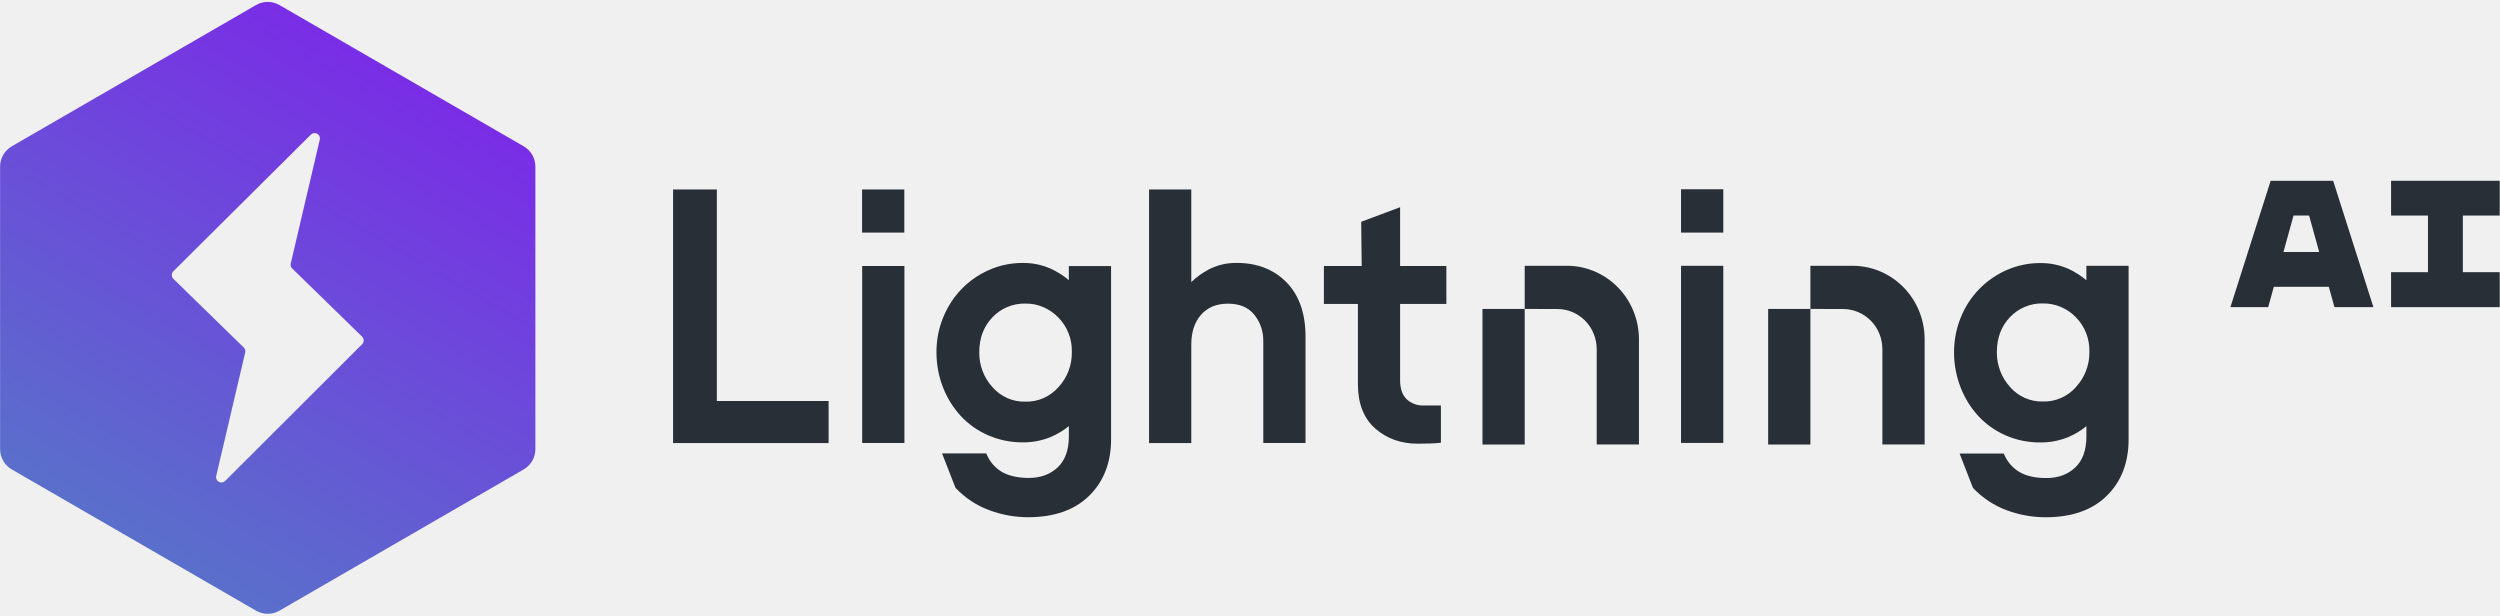
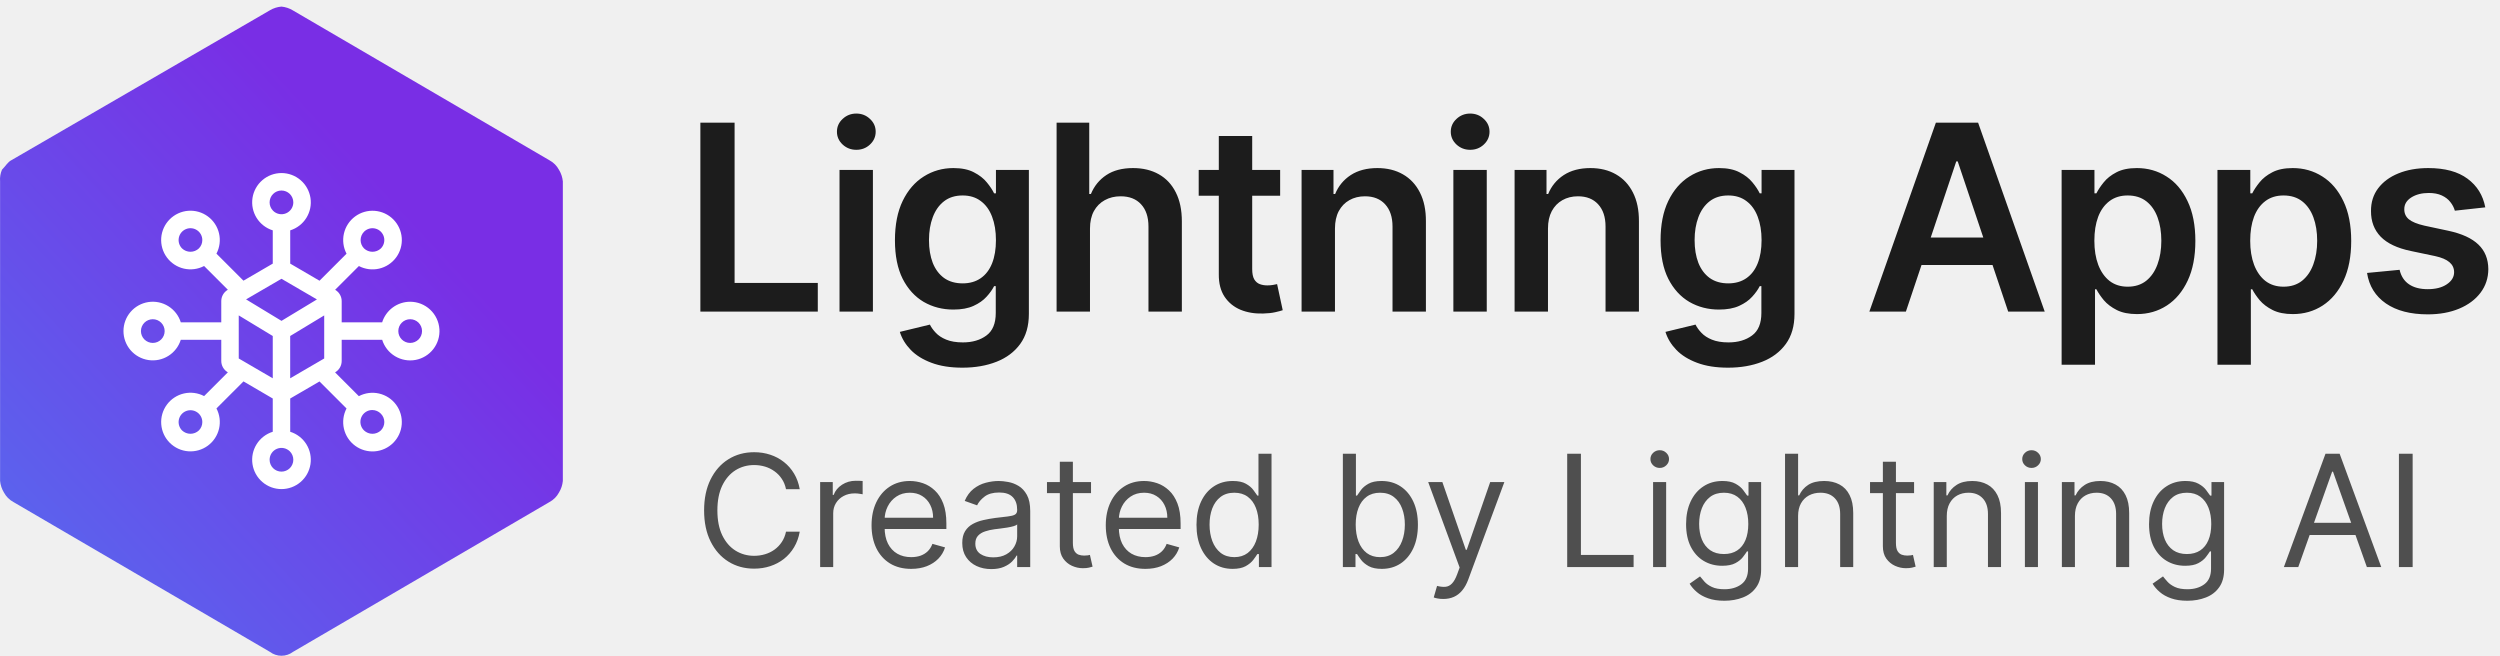
- <svg xmlns="http://www.w3.org/2000/svg" width="1300" height="320" viewBox="0 0 1300 320" fill="none">
-   <path d="M133.12 2.629L6.12 76.08C4.271 77.151 2.735 78.689 1.668 80.541C0.601 82.393 0.04 84.492 0.04 86.629V233.55C0.041 235.687 0.603 237.786 1.67 239.637C2.737 241.489 4.271 243.028 6.12 244.1L133.12 317.54C134.975 318.61 137.079 319.174 139.22 319.174C141.362 319.174 143.465 318.61 145.32 317.54L272.32 244.1C274.169 243.028 275.703 241.489 276.77 239.637C277.837 237.786 278.399 235.687 278.4 233.55V86.629C278.4 84.492 277.839 82.393 276.772 80.541C275.704 78.689 274.169 77.151 272.32 76.08L145.32 2.629C143.465 1.559 141.362 0.995 139.22 0.995C137.079 0.995 134.975 1.559 133.12 2.629ZM112.42 247.54L127.5 183.29C127.608 182.825 127.594 182.341 127.459 181.883C127.324 181.426 127.073 181.011 126.73 180.68L90.18 145.03C89.91 144.771 89.695 144.46 89.549 144.117C89.402 143.773 89.326 143.403 89.326 143.03C89.326 142.656 89.402 142.286 89.549 141.942C89.695 141.599 89.91 141.288 90.18 141.03L161.65 69.999C162.075 69.573 162.627 69.297 163.223 69.214C163.819 69.13 164.426 69.244 164.951 69.537C165.476 69.83 165.892 70.287 166.133 70.838C166.375 71.389 166.43 72.005 166.29 72.59L151.19 136.99C151.077 137.455 151.087 137.941 151.221 138.401C151.354 138.861 151.606 139.277 151.95 139.609L188.29 175.06C188.551 175.318 188.758 175.626 188.9 175.965C189.041 176.304 189.114 176.667 189.114 177.035C189.114 177.402 189.041 177.766 188.9 178.104C188.758 178.443 188.551 178.751 188.29 179.01L117.07 250.1C116.645 250.518 116.096 250.788 115.506 250.869C114.915 250.951 114.314 250.839 113.792 250.551C113.269 250.264 112.854 249.816 112.607 249.273C112.359 248.73 112.294 248.122 112.42 247.54V247.54Z" fill="url(#paint0_linear_1284_160327)" />
-   <path fill-rule="evenodd" clip-rule="evenodd" d="M470.246 98.528H448.281V120.966H470.246V98.528ZM372.786 98.528H350V230.396H430.869V208.53H372.761V98.528H372.786ZM448.331 138.33H470.296V230.346H448.331V138.305V138.33ZM555.792 145.668C552.931 143.255 549.772 141.265 546.389 139.723C541.787 137.683 536.812 136.663 531.812 136.738C525.742 136.713 519.723 137.957 514.176 140.444C508.827 142.807 503.977 146.191 499.897 150.419C495.818 154.673 492.609 159.698 490.395 165.196C488.106 170.867 486.937 176.962 486.962 183.106C486.937 189.325 488.057 195.495 490.295 201.266C492.41 206.788 495.544 211.863 499.524 216.216C503.529 220.545 508.38 223.978 513.753 226.316C519.474 228.804 525.618 230.072 531.837 230.022C536.812 230.097 541.762 229.127 546.389 227.236C549.772 225.794 552.956 223.903 555.816 221.565V226.888C555.816 234.027 553.826 239.45 549.996 243.033C546.19 246.64 541.066 248.53 535.021 248.53C529.424 248.53 524.797 247.51 521.24 245.545C517.683 243.505 514.847 240.346 513.181 236.54L512.832 235.769H489.873L496.738 253.381L497.012 253.829C501.862 258.928 507.808 262.859 514.35 265.272C520.842 267.71 527.708 268.953 534.648 268.953C548.18 268.953 558.851 265.197 566.363 257.809C573.901 250.421 577.756 240.545 577.756 228.505V138.355H555.792V145.618V145.668ZM550.294 165.046C552.632 167.41 554.448 170.221 555.667 173.33C556.886 176.44 557.458 179.773 557.359 183.106C557.458 189.873 554.971 196.39 550.419 201.291C548.254 203.753 545.593 205.694 542.633 207.012C539.673 208.306 536.439 208.953 533.205 208.853C529.971 208.953 526.787 208.331 523.827 207.012C520.867 205.719 518.23 203.753 516.066 201.291C511.564 196.365 509.101 189.823 509.225 183.082C509.225 175.818 511.514 169.723 516.066 164.997C518.28 162.658 520.966 160.818 523.902 159.599C526.862 158.38 530.021 157.783 533.205 157.857C536.389 157.808 539.523 158.429 542.459 159.673C545.394 160.917 548.055 162.733 550.269 165.046H550.294ZM628.029 140.37C632.68 137.882 637.879 136.638 643.128 136.713C653.75 136.713 662.431 140.121 668.998 146.812C675.54 153.504 678.873 163.007 678.873 175.022V230.371H656.909V177.559C657.033 172.435 655.342 167.459 652.133 163.529C648.974 159.748 644.521 157.907 638.551 157.907C632.581 157.907 628.004 159.798 624.571 163.653C621.138 167.509 619.472 172.733 619.472 179.176V230.396H597.507V98.528H619.472V146.688C622.034 144.2 624.919 142.086 628.054 140.419L628.029 140.37ZM728.027 107.757L707.828 115.319L708.077 138.305H688.426V158.031H706.112V199.773C706.112 209.823 709.146 217.584 715.166 222.858C721.186 228.132 728.549 230.719 737.255 230.719C739.494 230.719 741.559 230.694 743.449 230.619C745.365 230.57 746.907 230.47 748.101 230.346L749.27 230.221V210.843H740.24C738.623 210.918 737.007 210.669 735.489 210.097C733.972 209.525 732.579 208.654 731.41 207.535C729.171 205.346 728.052 202.037 728.052 197.634V158.056H752.106V138.33H728.052V107.807L728.027 107.757ZM874.143 98.429H896.108V120.941H874.143V98.478V98.429ZM896.108 138.23H874.143V230.321H896.108V138.28V138.23ZM1084.91 145.569V138.23H1106.87V228.555C1106.87 240.595 1103.04 250.471 1095.48 257.859C1087.94 265.272 1077.27 268.978 1063.77 268.978C1056.85 268.978 1049.98 267.734 1043.47 265.321C1036.9 262.884 1030.98 258.978 1026.1 253.878L1025.83 253.431L1018.99 235.819H1041.95L1042.3 236.59C1043.97 240.396 1046.78 243.555 1050.36 245.595C1053.89 247.585 1058.52 248.58 1064.14 248.58C1070.21 248.58 1075.26 246.739 1079.11 243.107C1082.97 239.475 1084.93 234.077 1084.93 226.963V221.614C1082.07 223.953 1078.89 225.868 1075.51 227.286C1070.88 229.177 1065.93 230.122 1060.95 230.072C1054.74 230.122 1048.59 228.878 1042.87 226.366C1037.52 224.027 1032.67 220.594 1028.67 216.266C1024.69 211.913 1021.58 206.838 1019.46 201.316C1017.22 195.544 1016.08 189.375 1016.1 183.156C1016.1 177.012 1017.25 170.917 1019.54 165.245C1021.73 159.723 1024.96 154.698 1029.04 150.469C1033.12 146.24 1037.97 142.857 1043.32 140.494C1048.89 138.031 1054.89 136.763 1060.95 136.787C1065.95 136.738 1070.93 137.758 1075.53 139.773C1078.89 141.315 1082.05 143.305 1084.88 145.693L1084.93 145.618L1084.91 145.569ZM1079.54 201.191C1084.09 196.291 1086.58 189.748 1086.48 183.007C1086.58 179.649 1086 176.34 1084.79 173.206C1083.57 170.096 1081.75 167.285 1079.41 164.922C1077.17 162.609 1074.51 160.793 1071.58 159.574C1068.64 158.355 1065.48 157.733 1062.32 157.783C1059.14 157.708 1055.95 158.28 1053.02 159.524C1050.06 160.743 1047.4 162.584 1045.18 164.922C1040.66 169.673 1038.37 175.743 1038.37 183.007C1038.27 189.748 1040.71 196.266 1045.21 201.216C1047.35 203.679 1049.98 205.619 1052.94 206.938C1055.91 208.231 1059.11 208.878 1062.32 208.778C1065.56 208.878 1068.74 208.256 1071.73 206.938C1074.69 205.644 1077.35 203.704 1079.51 201.266L1079.56 201.191H1079.54ZM941.405 160.643H919.44V231.167H941.405V160.693V160.643ZM941.405 160.643V138.205H963.37C973.295 138.205 982.822 142.235 989.837 149.4C996.852 156.564 1000.81 166.29 1000.81 176.44V231.117H978.842V181.564C978.842 176.042 976.703 170.718 972.872 166.813C969.041 162.907 963.842 160.693 958.445 160.693L941.43 160.643H941.405ZM792.851 160.643H770.886V231.167H792.851V160.693V160.643ZM792.851 160.643V138.205H814.816C824.741 138.205 834.268 142.235 841.283 149.4C848.298 156.564 852.253 166.29 852.253 176.44V231.117H830.288V181.564C830.288 176.042 828.149 170.718 824.318 166.813C820.487 162.907 815.288 160.693 809.891 160.693L792.876 160.643H792.851Z" fill="#292F36" />
-   <path d="M1213.91 159.722H1234.18L1213.24 94H1180.75L1159.81 159.722H1179.46L1182.39 149.125H1210.98L1213.91 159.722V159.722ZM1187.39 131.04L1192.64 112.085H1200.73L1205.98 131.04H1187.39Z" fill="#292F36" />
-   <path d="M1299.85 112.085V94H1243.36V112.085H1262.54V141.538H1243.36V159.722H1299.85V141.538H1280.68V112.085H1299.85Z" fill="#292F36" />
+ <svg xmlns="http://www.w3.org/2000/svg" width="385" height="101" viewBox="0 0 385 101" fill="none">
+   <g clip-path="url(#clip0_402_129)">
+     <path d="M41.577 1.577L1.781 24.654C1.191 24.95 0.896 25.541 0.307 26.133C0.067 26.692 -0.035 27.301 0.012 27.908V74.062C0.073 74.691 0.274 75.298 0.601 75.837C0.935 76.467 1.448 76.982 2.075 77.317L41.577 100.394C42.087 100.778 42.707 100.985 43.345 100.985C43.983 100.985 44.604 100.778 45.114 100.394L84.615 77.317C85.242 76.982 85.755 76.467 86.089 75.837C86.416 75.298 86.618 74.691 86.678 74.062V27.938C86.618 27.309 86.416 26.703 86.089 26.163C85.755 25.533 85.242 25.018 84.615 24.683L45.114 1.607C44.576 1.278 43.972 1.076 43.345 1.015C42.721 1.067 42.117 1.259 41.577 1.577Z" fill="url(#paint0_linear_402_129)" />
+     <g clip-path="url(#clip1_402_129)">
+       <path d="M67.668 50.683C67.591 49.541 67.083 48.47 66.248 47.688C65.412 46.906 64.311 46.47 63.166 46.469H63.152C62.191 46.472 61.256 46.781 60.482 47.351C59.709 47.921 59.137 48.723 58.85 49.641H52.62V46.38C52.621 46.029 52.531 45.685 52.357 45.38C52.184 45.075 51.934 44.821 51.633 44.642L51.61 44.629L55.269 40.97C56.225 41.472 57.329 41.614 58.382 41.371C59.434 41.129 60.364 40.517 61.004 39.647C61.644 38.777 61.951 37.707 61.869 36.63C61.788 35.553 61.323 34.541 60.56 33.778C59.796 33.014 58.784 32.55 57.707 32.468C56.631 32.386 55.56 32.693 54.69 33.333C53.821 33.973 53.209 34.904 52.966 35.956C52.723 37.008 52.865 38.112 53.367 39.069L49.205 43.231L44.694 40.597V35.476C45.724 35.154 46.606 34.474 47.178 33.559C47.75 32.643 47.975 31.553 47.813 30.485C47.65 29.418 47.11 28.444 46.291 27.741C45.473 27.037 44.429 26.65 43.349 26.65C42.269 26.65 41.225 27.037 40.407 27.741C39.588 28.444 39.048 29.418 38.885 30.485C38.723 31.553 38.948 32.643 39.52 33.559C40.093 34.474 40.974 35.154 42.005 35.476V40.597L37.494 43.224L33.332 39.062C33.833 38.106 33.976 37.001 33.733 35.949C33.49 34.897 32.878 33.966 32.008 33.327C31.139 32.687 30.068 32.38 28.992 32.461C27.915 32.543 26.903 33.007 26.139 33.771C25.376 34.535 24.911 35.547 24.829 36.623C24.748 37.7 25.055 38.77 25.695 39.64C26.335 40.51 27.265 41.122 28.317 41.365C29.369 41.608 30.474 41.465 31.43 40.964L35.089 44.622L35.067 44.635C34.765 44.814 34.514 45.068 34.34 45.373C34.166 45.678 34.075 46.023 34.076 46.374V49.637H27.842C27.52 48.606 26.84 47.725 25.924 47.152C25.009 46.58 23.918 46.355 22.851 46.517C21.783 46.68 20.809 47.22 20.105 48.039C19.401 48.858 19.015 49.902 19.015 50.982C19.015 52.062 19.401 53.106 20.105 53.925C20.809 54.744 21.783 55.284 22.851 55.446C23.918 55.609 25.009 55.384 25.924 54.811C26.84 54.239 27.52 53.357 27.842 52.326H34.076V55.588C34.076 55.939 34.167 56.283 34.341 56.588C34.515 56.893 34.766 57.147 35.068 57.325L35.091 57.338L31.432 60.997C30.476 60.495 29.371 60.353 28.319 60.596C27.267 60.838 26.336 61.45 25.697 62.32C25.057 63.19 24.75 64.26 24.831 65.337C24.913 66.414 25.377 67.426 26.141 68.189C26.905 68.953 27.916 69.418 28.993 69.499C30.07 69.581 31.14 69.274 32.01 68.634C32.88 67.994 33.492 67.064 33.735 66.011C33.977 64.959 33.835 63.855 33.334 62.898L37.495 58.736L42.004 61.37V66.492C40.973 66.814 40.091 67.494 39.519 68.409C38.946 69.325 38.721 70.416 38.884 71.483C39.046 72.551 39.586 73.525 40.405 74.229C41.224 74.932 42.268 75.319 43.348 75.319C44.428 75.319 45.472 74.932 46.291 74.229C47.11 73.525 47.65 72.551 47.813 71.483C47.975 70.416 47.75 69.325 47.178 68.409C46.605 67.494 45.724 66.814 44.693 66.492V61.37L49.204 58.744L53.366 62.906C52.864 63.862 52.722 64.967 52.965 66.02C53.207 67.072 53.819 68.003 54.689 68.643C55.559 69.283 56.63 69.59 57.707 69.508C58.784 69.426 59.796 68.961 60.56 68.197C61.323 67.432 61.787 66.42 61.868 65.343C61.949 64.266 61.641 63.195 61.001 62.326C60.36 61.456 59.429 60.845 58.376 60.603C57.323 60.361 56.219 60.505 55.263 61.008L51.601 57.345L51.623 57.332C51.927 57.154 52.178 56.9 52.353 56.595C52.528 56.29 52.62 55.945 52.62 55.593V52.33H58.855C59.183 53.386 59.888 54.285 60.836 54.856C61.783 55.427 62.908 55.631 63.995 55.428C65.083 55.224 66.058 54.629 66.736 53.754C67.413 52.88 67.746 51.787 67.671 50.683H67.668ZM63.166 49.159C63.65 49.16 64.114 49.352 64.458 49.693C64.8 50.036 64.992 50.501 64.992 50.985C64.992 51.469 64.8 51.934 64.458 52.276C64.114 52.618 63.65 52.81 63.166 52.811C62.682 52.811 62.217 52.619 61.875 52.276C61.532 51.934 61.34 51.469 61.34 50.985C61.34 50.501 61.532 50.036 61.875 49.694C62.217 49.352 62.682 49.159 63.166 49.159ZM57.35 63.144C57.592 63.147 57.831 63.198 58.054 63.294C58.277 63.389 58.478 63.528 58.647 63.702L58.654 63.709C58.995 64.051 59.186 64.514 59.186 64.997C59.186 65.48 58.995 65.943 58.654 66.286C58.304 66.618 57.84 66.804 57.357 66.804C56.874 66.804 56.41 66.618 56.06 66.286C55.797 66.032 55.616 65.705 55.54 65.347C55.465 64.989 55.498 64.617 55.637 64.278C55.775 63.94 56.012 63.651 56.317 63.448C56.621 63.246 56.98 63.139 57.345 63.143L57.35 63.144ZM31.157 36.971C31.157 37.209 31.111 37.446 31.02 37.667C30.928 37.887 30.795 38.088 30.626 38.257C30.276 38.588 29.812 38.773 29.33 38.773C28.848 38.773 28.384 38.588 28.035 38.257C27.823 38.044 27.668 37.782 27.581 37.495C27.495 37.207 27.481 36.903 27.541 36.609C27.6 36.315 27.731 36.04 27.922 35.808C28.113 35.577 28.358 35.396 28.635 35.282C28.913 35.167 29.214 35.123 29.512 35.153C29.811 35.183 30.098 35.286 30.347 35.453C30.596 35.62 30.8 35.846 30.942 36.111C31.083 36.375 31.157 36.671 31.157 36.971ZM42.054 32.457C41.884 32.288 41.749 32.087 41.657 31.865C41.565 31.644 41.518 31.406 41.519 31.166C41.52 30.682 41.712 30.218 42.054 29.874C42.397 29.532 42.861 29.34 43.345 29.34C43.83 29.34 44.294 29.532 44.637 29.874C44.978 30.218 45.17 30.682 45.171 31.166C45.171 31.527 45.064 31.88 44.863 32.181C44.662 32.481 44.377 32.715 44.044 32.853C43.71 32.991 43.343 33.027 42.989 32.957C42.635 32.886 42.309 32.713 42.054 32.457ZM49.927 48.575V55.206L44.689 58.257V51.744L49.927 48.575ZM42.004 51.744V58.257L36.766 55.206V48.571L42.004 51.744ZM43.349 49.413L37.895 46.105L43.348 42.932L48.808 46.112L43.349 49.413ZM44.637 69.512C44.807 69.681 44.941 69.883 45.033 70.104C45.125 70.326 45.172 70.564 45.171 70.803C45.17 71.287 44.978 71.752 44.637 72.095C44.294 72.437 43.83 72.63 43.345 72.63C42.861 72.63 42.397 72.437 42.054 72.095C41.712 71.752 41.52 71.288 41.519 70.803C41.519 70.442 41.626 70.089 41.826 69.788C42.027 69.488 42.312 69.254 42.646 69.116C42.98 68.978 43.347 68.942 43.702 69.012C44.056 69.083 44.381 69.257 44.637 69.512ZM57.832 35.207C58.141 35.29 58.423 35.452 58.649 35.678C58.876 35.905 59.038 36.186 59.122 36.495C59.205 36.804 59.206 37.13 59.124 37.439C59.042 37.748 58.88 38.03 58.655 38.258C58.305 38.589 57.842 38.774 57.359 38.774C56.877 38.774 56.414 38.589 56.064 38.258C55.724 37.915 55.533 37.451 55.534 36.968C55.535 36.485 55.727 36.022 56.069 35.681L56.091 35.657C56.318 35.438 56.597 35.282 56.902 35.203C57.207 35.124 57.528 35.126 57.832 35.207ZM31.157 65C31.158 65.239 31.112 65.475 31.021 65.696C30.93 65.917 30.796 66.118 30.627 66.287C30.277 66.618 29.813 66.803 29.331 66.803C28.849 66.803 28.386 66.618 28.036 66.287C27.825 66.074 27.669 65.812 27.582 65.525C27.496 65.237 27.482 64.933 27.541 64.639C27.601 64.344 27.731 64.069 27.922 63.838C28.113 63.606 28.358 63.425 28.636 63.311C28.913 63.197 29.214 63.152 29.513 63.182C29.811 63.212 30.098 63.315 30.347 63.482C30.597 63.649 30.801 63.875 30.942 64.139C31.084 64.404 31.158 64.7 31.157 65ZM25.357 50.985C25.357 51.225 25.309 51.463 25.218 51.684C25.126 51.906 24.991 52.107 24.822 52.277C24.652 52.446 24.451 52.581 24.229 52.673C24.008 52.764 23.77 52.812 23.53 52.811C23.047 52.81 22.583 52.618 22.239 52.277C22.07 52.108 21.935 51.906 21.843 51.685C21.752 51.463 21.704 51.225 21.704 50.986C21.704 50.746 21.752 50.508 21.843 50.287C21.935 50.065 22.07 49.864 22.239 49.694C22.582 49.353 23.046 49.161 23.53 49.159C24.015 49.159 24.479 49.352 24.821 49.694C25.164 50.037 25.356 50.501 25.357 50.985Z" fill="white" />
+     </g>
+   </g>
+   <path d="M107.857 47.985V18.894H113.127V43.568H125.94V47.985H107.857ZM129.286 47.985V26.167H134.428V47.985H129.286ZM131.872 23.07C131.057 23.07 130.356 22.801 129.769 22.261C129.182 21.712 128.889 21.053 128.889 20.286C128.889 19.51 129.182 18.852 129.769 18.312C130.356 17.763 131.057 17.488 131.872 17.488C132.695 17.488 133.396 17.763 133.974 18.312C134.561 18.852 134.855 19.51 134.855 20.286C134.855 21.053 134.561 21.712 133.974 22.261C133.396 22.801 132.695 23.07 131.872 23.07ZM148.205 56.622C146.358 56.622 144.772 56.371 143.446 55.869C142.12 55.376 141.055 54.713 140.25 53.88C139.445 53.047 138.886 52.123 138.574 51.11L143.205 49.988C143.413 50.414 143.716 50.836 144.114 51.252C144.511 51.678 145.047 52.029 145.719 52.303C146.401 52.587 147.258 52.73 148.29 52.73C149.748 52.73 150.956 52.374 151.912 51.664C152.868 50.963 153.347 49.808 153.347 48.198V44.065H153.091C152.826 44.595 152.438 45.14 151.926 45.698C151.424 46.257 150.757 46.726 149.923 47.105C149.1 47.483 148.063 47.673 146.813 47.673C145.136 47.673 143.617 47.28 142.253 46.494C140.899 45.698 139.819 44.515 139.014 42.943C138.219 41.361 137.821 39.382 137.821 37.005C137.821 34.609 138.219 32.587 139.014 30.94C139.819 29.283 140.904 28.028 142.267 27.176C143.631 26.314 145.151 25.883 146.827 25.883C148.105 25.883 149.156 26.101 149.98 26.536C150.814 26.962 151.476 27.479 151.969 28.085C152.461 28.681 152.835 29.245 153.091 29.775H153.375V26.167H158.446V48.34C158.446 50.206 158.001 51.749 157.111 52.971C156.221 54.193 155.004 55.106 153.46 55.712C151.917 56.319 150.165 56.622 148.205 56.622ZM148.247 43.639C149.336 43.639 150.264 43.373 151.031 42.843C151.798 42.313 152.381 41.551 152.779 40.556C153.176 39.562 153.375 38.369 153.375 36.977C153.375 35.604 153.176 34.401 152.779 33.369C152.39 32.337 151.813 31.536 151.046 30.968C150.288 30.39 149.355 30.102 148.247 30.102C147.101 30.102 146.145 30.4 145.378 30.997C144.611 31.593 144.033 32.412 143.645 33.454C143.257 34.486 143.063 35.66 143.063 36.977C143.063 38.312 143.257 39.481 143.645 40.485C144.043 41.48 144.625 42.256 145.392 42.815C146.169 43.364 147.12 43.639 148.247 43.639ZM167.858 35.201V47.985H162.716V18.894H167.744V29.874H168C168.511 28.643 169.302 27.673 170.372 26.962C171.452 26.243 172.825 25.883 174.492 25.883C176.007 25.883 177.328 26.2 178.455 26.835C179.582 27.469 180.453 28.397 181.068 29.619C181.693 30.84 182.006 32.332 182.006 34.093V47.985H176.864V34.889C176.864 33.421 176.485 32.28 175.727 31.465C174.979 30.642 173.928 30.23 172.574 30.23C171.665 30.23 170.85 30.428 170.131 30.826C169.421 31.214 168.862 31.778 168.455 32.517C168.057 33.255 167.858 34.15 167.858 35.201ZM197.142 26.167V30.144H184.6V26.167H197.142ZM187.696 20.94H192.838V41.423C192.838 42.114 192.942 42.644 193.151 43.014C193.368 43.373 193.653 43.62 194.003 43.752C194.353 43.885 194.742 43.951 195.168 43.951C195.49 43.951 195.783 43.928 196.048 43.88C196.323 43.833 196.531 43.79 196.673 43.752L197.54 47.772C197.265 47.867 196.872 47.971 196.361 48.085C195.859 48.198 195.243 48.265 194.514 48.283C193.226 48.321 192.066 48.127 191.034 47.701C190.002 47.266 189.183 46.593 188.577 45.684C187.98 44.775 187.687 43.639 187.696 42.275V20.94ZM205.585 35.201V47.985H200.443V26.167H205.357V29.874H205.613C206.115 28.653 206.915 27.682 208.014 26.962C209.122 26.243 210.49 25.883 212.119 25.883C213.624 25.883 214.936 26.205 216.053 26.849C217.18 27.493 218.051 28.426 218.667 29.647C219.292 30.869 219.6 32.351 219.59 34.093V47.985H214.448V34.889C214.448 33.43 214.069 32.289 213.312 31.465C212.564 30.642 211.527 30.23 210.201 30.23C209.301 30.23 208.501 30.428 207.801 30.826C207.109 31.214 206.565 31.778 206.167 32.517C205.779 33.255 205.585 34.15 205.585 35.201ZM223.818 47.985V26.167H228.96V47.985H223.818ZM226.403 23.07C225.588 23.07 224.888 22.801 224.301 22.261C223.713 21.712 223.42 21.053 223.42 20.286C223.42 19.51 223.713 18.852 224.301 18.312C224.888 17.763 225.588 17.488 226.403 17.488C227.227 17.488 227.927 17.763 228.505 18.312C229.092 18.852 229.386 19.51 229.386 20.286C229.386 21.053 229.092 21.712 228.505 22.261C227.927 22.801 227.227 23.07 226.403 23.07ZM238.389 35.201V47.985H233.247V26.167H238.162V29.874H238.418C238.92 28.653 239.72 27.682 240.818 26.962C241.926 26.243 243.295 25.883 244.923 25.883C246.429 25.883 247.741 26.205 248.858 26.849C249.985 27.493 250.856 28.426 251.472 29.647C252.097 30.869 252.404 32.351 252.395 34.093V47.985H247.253V34.889C247.253 33.43 246.874 32.289 246.117 31.465C245.368 30.642 244.332 30.23 243.006 30.23C242.106 30.23 241.306 30.428 240.605 30.826C239.914 31.214 239.369 31.778 238.972 32.517C238.583 33.255 238.389 34.15 238.389 35.201ZM266.111 56.622C264.264 56.622 262.678 56.371 261.352 55.869C260.027 55.376 258.961 54.713 258.156 53.88C257.351 53.047 256.793 52.123 256.48 51.11L261.111 49.988C261.319 50.414 261.622 50.836 262.02 51.252C262.418 51.678 262.953 52.029 263.625 52.303C264.307 52.587 265.164 52.73 266.196 52.73C267.654 52.73 268.862 52.374 269.818 51.664C270.775 50.963 271.253 49.808 271.253 48.198V44.065H270.997C270.732 44.595 270.344 45.14 269.832 45.698C269.331 46.257 268.663 46.726 267.83 47.105C267.006 47.483 265.969 47.673 264.719 47.673C263.043 47.673 261.523 47.28 260.159 46.494C258.805 45.698 257.725 44.515 256.921 42.943C256.125 41.361 255.727 39.382 255.727 37.005C255.727 34.609 256.125 32.587 256.921 30.94C257.725 29.283 258.81 28.028 260.173 27.176C261.537 26.314 263.057 25.883 264.733 25.883C266.011 25.883 267.063 26.101 267.886 26.536C268.72 26.962 269.383 27.479 269.875 28.085C270.368 28.681 270.742 29.245 270.997 29.775H271.281V26.167H276.352V48.34C276.352 50.206 275.907 51.749 275.017 52.971C274.127 54.193 272.91 55.106 271.367 55.712C269.823 56.319 268.071 56.622 266.111 56.622ZM266.154 43.639C267.243 43.639 268.171 43.373 268.938 42.843C269.705 42.313 270.287 41.551 270.685 40.556C271.082 39.562 271.281 38.369 271.281 36.977C271.281 35.604 271.082 34.401 270.685 33.369C270.297 32.337 269.719 31.536 268.952 30.968C268.194 30.39 267.261 30.102 266.154 30.102C265.008 30.102 264.051 30.4 263.284 30.997C262.517 31.593 261.94 32.412 261.551 33.454C261.163 34.486 260.969 35.66 260.969 36.977C260.969 38.312 261.163 39.481 261.551 40.485C261.949 41.48 262.531 42.256 263.298 42.815C264.075 43.364 265.027 43.639 266.154 43.639ZM293.507 47.985H287.882L298.124 18.894H304.629L314.885 47.985H309.26L301.49 24.86H301.263L293.507 47.985ZM293.692 36.579H309.033V40.812H293.692V36.579ZM317.489 56.167V26.167H322.546V29.775H322.845C323.11 29.245 323.484 28.681 323.967 28.085C324.45 27.479 325.103 26.962 325.927 26.536C326.751 26.101 327.802 25.883 329.08 25.883C330.766 25.883 332.286 26.314 333.64 27.176C335.004 28.028 336.083 29.292 336.879 30.968C337.684 32.635 338.086 34.68 338.086 37.105C338.086 39.5 337.693 41.536 336.907 43.212C336.121 44.889 335.051 46.167 333.697 47.048C332.343 47.928 330.809 48.369 329.095 48.369C327.845 48.369 326.808 48.16 325.984 47.744C325.16 47.327 324.497 46.825 323.995 46.238C323.503 45.642 323.119 45.078 322.845 44.548H322.632V56.167H317.489ZM322.532 37.076C322.532 38.487 322.731 39.723 323.129 40.783C323.536 41.844 324.118 42.673 324.876 43.269C325.643 43.856 326.571 44.15 327.66 44.15C328.796 44.15 329.748 43.847 330.515 43.241C331.282 42.625 331.86 41.787 332.248 40.727C332.646 39.657 332.845 38.44 332.845 37.076C332.845 35.722 332.65 34.519 332.262 33.468C331.874 32.417 331.296 31.593 330.529 30.997C329.762 30.4 328.806 30.102 327.66 30.102C326.561 30.102 325.629 30.39 324.862 30.968C324.095 31.546 323.512 32.355 323.114 33.397C322.726 34.439 322.532 35.665 322.532 37.076ZM341.489 56.167V26.167H346.546V29.775H346.845C347.11 29.245 347.484 28.681 347.967 28.085C348.45 27.479 349.103 26.962 349.927 26.536C350.751 26.101 351.802 25.883 353.08 25.883C354.766 25.883 356.286 26.314 357.64 27.176C359.004 28.028 360.083 29.292 360.879 30.968C361.684 32.635 362.086 34.68 362.086 37.105C362.086 39.5 361.693 41.536 360.907 43.212C360.121 44.889 359.051 46.167 357.697 47.048C356.343 47.928 354.809 48.369 353.095 48.369C351.845 48.369 350.808 48.16 349.984 47.744C349.16 47.327 348.497 46.825 347.995 46.238C347.503 45.642 347.119 45.078 346.845 44.548H346.632V56.167H341.489ZM346.532 37.076C346.532 38.487 346.731 39.723 347.129 40.783C347.536 41.844 348.118 42.673 348.876 43.269C349.643 43.856 350.571 44.15 351.66 44.15C352.796 44.15 353.748 43.847 354.515 43.241C355.282 42.625 355.86 41.787 356.248 40.727C356.646 39.657 356.845 38.44 356.845 37.076C356.845 35.722 356.65 34.519 356.262 33.468C355.874 32.417 355.296 31.593 354.529 30.997C353.762 30.4 352.806 30.102 351.66 30.102C350.561 30.102 349.629 30.39 348.862 30.968C348.095 31.546 347.512 32.355 347.114 33.397C346.726 34.439 346.532 35.665 346.532 37.076ZM382.734 31.934L378.046 32.446C377.914 31.972 377.682 31.527 377.35 31.11C377.028 30.694 376.593 30.357 376.043 30.102C375.494 29.846 374.822 29.718 374.026 29.718C372.956 29.718 372.057 29.95 371.328 30.414C370.608 30.878 370.253 31.48 370.262 32.218C370.253 32.853 370.485 33.369 370.958 33.767C371.441 34.164 372.237 34.491 373.345 34.747L377.066 35.542C379.131 35.987 380.665 36.693 381.668 37.658C382.682 38.624 383.193 39.889 383.203 41.451C383.193 42.824 382.791 44.036 381.995 45.087C381.209 46.129 380.115 46.944 378.714 47.531C377.312 48.118 375.703 48.411 373.884 48.411C371.214 48.411 369.064 47.853 367.435 46.735C365.807 45.608 364.836 44.041 364.524 42.033L369.538 41.551C369.765 42.535 370.248 43.279 370.987 43.781C371.725 44.283 372.686 44.533 373.87 44.533C375.092 44.533 376.072 44.283 376.81 43.781C377.559 43.279 377.933 42.658 377.933 41.92C377.933 41.295 377.691 40.779 377.208 40.372C376.735 39.964 375.996 39.652 374.992 39.434L371.271 38.653C369.178 38.217 367.63 37.483 366.626 36.451C365.622 35.41 365.125 34.093 365.134 32.502C365.125 31.158 365.489 29.993 366.228 29.008C366.976 28.014 368.013 27.247 369.339 26.707C370.674 26.158 372.213 25.883 373.955 25.883C376.512 25.883 378.524 26.427 379.992 27.517C381.47 28.605 382.383 30.078 382.734 31.934Z" fill="#1C1C1C" />
+   <path d="M123.159 75.333H121.045C120.92 74.725 120.702 74.191 120.389 73.731C120.082 73.271 119.707 72.884 119.264 72.572C118.827 72.254 118.341 72.015 117.807 71.856C117.273 71.697 116.716 71.617 116.136 71.617C115.08 71.617 114.122 71.884 113.264 72.418C112.412 72.953 111.733 73.74 111.227 74.779C110.727 75.819 110.477 77.095 110.477 78.606C110.477 80.117 110.727 81.393 111.227 82.433C111.733 83.472 112.412 84.259 113.264 84.793C114.122 85.328 115.08 85.595 116.136 85.595C116.716 85.595 117.273 85.515 117.807 85.356C118.341 85.197 118.827 84.961 119.264 84.649C119.707 84.331 120.082 83.941 120.389 83.481C120.702 83.015 120.92 82.481 121.045 81.879H123.159C123 82.771 122.71 83.569 122.29 84.274C121.869 84.978 121.347 85.578 120.722 86.072C120.097 86.561 119.395 86.933 118.616 87.188C117.844 87.444 117.017 87.572 116.136 87.572C114.648 87.572 113.324 87.208 112.165 86.481C111.006 85.754 110.094 84.72 109.429 83.379C108.764 82.038 108.432 80.447 108.432 78.606C108.432 76.765 108.764 75.174 109.429 73.833C110.094 72.492 111.006 71.458 112.165 70.731C113.324 70.004 114.648 69.64 116.136 69.64C117.017 69.64 117.844 69.768 118.616 70.024C119.395 70.279 120.097 70.654 120.722 71.149C121.347 71.637 121.869 72.234 122.29 72.938C122.71 73.637 123 74.436 123.159 75.333ZM126.302 87.333V74.242H128.245V76.22H128.381C128.62 75.572 129.052 75.046 129.677 74.643C130.302 74.24 131.006 74.038 131.79 74.038C131.938 74.038 132.123 74.041 132.344 74.046C132.566 74.052 132.734 74.061 132.847 74.072V76.117C132.779 76.1 132.623 76.075 132.379 76.041C132.14 76.001 131.887 75.981 131.62 75.981C130.984 75.981 130.415 76.115 129.915 76.382C129.421 76.643 129.029 77.007 128.739 77.472C128.455 77.933 128.313 78.458 128.313 79.049V87.333H126.302ZM140.322 87.606C139.06 87.606 137.972 87.328 137.058 86.771C136.148 86.208 135.447 85.424 134.952 84.418C134.464 83.407 134.219 82.231 134.219 80.89C134.219 79.549 134.464 78.367 134.952 77.345C135.447 76.316 136.134 75.515 137.015 74.941C137.901 74.362 138.935 74.072 140.117 74.072C140.799 74.072 141.472 74.186 142.137 74.413C142.802 74.64 143.407 75.009 143.952 75.521C144.498 76.026 144.933 76.697 145.256 77.532C145.58 78.367 145.742 79.396 145.742 80.617V81.47H135.651V79.731H143.697C143.697 78.992 143.549 78.333 143.254 77.754C142.964 77.174 142.549 76.717 142.009 76.382C141.475 76.046 140.844 75.879 140.117 75.879C139.316 75.879 138.623 76.078 138.038 76.475C137.458 76.867 137.012 77.379 136.7 78.009C136.387 78.64 136.231 79.316 136.231 80.038V81.197C136.231 82.186 136.401 83.024 136.742 83.711C137.089 84.393 137.569 84.913 138.183 85.271C138.796 85.623 139.509 85.799 140.322 85.799C140.85 85.799 141.327 85.725 141.754 85.578C142.185 85.424 142.558 85.197 142.87 84.896C143.183 84.589 143.424 84.208 143.594 83.754L145.538 84.299C145.333 84.958 144.989 85.538 144.506 86.038C144.023 86.532 143.427 86.918 142.717 87.197C142.006 87.47 141.208 87.606 140.322 87.606ZM152.654 87.64C151.825 87.64 151.072 87.484 150.396 87.171C149.719 86.853 149.183 86.396 148.785 85.799C148.387 85.197 148.188 84.47 148.188 83.617C148.188 82.867 148.336 82.259 148.631 81.793C148.927 81.322 149.322 80.953 149.816 80.686C150.31 80.418 150.856 80.22 151.452 80.089C152.055 79.953 152.66 79.845 153.268 79.765C154.063 79.663 154.708 79.586 155.202 79.535C155.702 79.478 156.066 79.384 156.293 79.254C156.526 79.123 156.643 78.896 156.643 78.572V78.504C156.643 77.663 156.413 77.009 155.952 76.543C155.498 76.078 154.808 75.845 153.881 75.845C152.921 75.845 152.168 76.055 151.623 76.475C151.077 76.896 150.694 77.345 150.472 77.822L148.563 77.14C148.904 76.345 149.359 75.725 149.927 75.282C150.501 74.833 151.126 74.521 151.802 74.345C152.484 74.163 153.154 74.072 153.813 74.072C154.234 74.072 154.717 74.123 155.262 74.225C155.813 74.322 156.344 74.524 156.856 74.831C157.373 75.137 157.802 75.6 158.143 76.22C158.484 76.839 158.654 77.668 158.654 78.708V87.333H156.643V85.561H156.54C156.404 85.845 156.177 86.149 155.859 86.472C155.54 86.796 155.117 87.072 154.589 87.299C154.06 87.526 153.415 87.64 152.654 87.64ZM152.961 85.833C153.756 85.833 154.427 85.677 154.972 85.365C155.523 85.052 155.938 84.649 156.217 84.154C156.501 83.66 156.643 83.14 156.643 82.595V80.754C156.558 80.856 156.37 80.95 156.08 81.035C155.796 81.115 155.467 81.186 155.092 81.248C154.722 81.305 154.362 81.356 154.009 81.401C153.663 81.441 153.381 81.475 153.165 81.504C152.643 81.572 152.154 81.683 151.7 81.836C151.251 81.984 150.887 82.208 150.609 82.509C150.336 82.805 150.2 83.208 150.2 83.72C150.2 84.418 150.458 84.947 150.975 85.305C151.498 85.657 152.16 85.833 152.961 85.833ZM168.018 74.242V75.947H161.234V74.242H168.018ZM163.212 71.106H165.223V83.583C165.223 84.151 165.305 84.578 165.47 84.862C165.641 85.14 165.857 85.328 166.118 85.424C166.385 85.515 166.666 85.561 166.962 85.561C167.183 85.561 167.365 85.549 167.507 85.526C167.649 85.498 167.763 85.475 167.848 85.458L168.257 87.265C168.121 87.316 167.93 87.367 167.686 87.418C167.442 87.475 167.132 87.504 166.757 87.504C166.189 87.504 165.632 87.382 165.087 87.137C164.547 86.893 164.098 86.521 163.74 86.021C163.388 85.521 163.212 84.89 163.212 84.129V71.106ZM176.392 87.606C175.131 87.606 174.043 87.328 173.128 86.771C172.219 86.208 171.517 85.424 171.023 84.418C170.534 83.407 170.29 82.231 170.29 80.89C170.29 79.549 170.534 78.367 171.023 77.345C171.517 76.316 172.205 75.515 173.085 74.941C173.972 74.362 175.006 74.072 176.188 74.072C176.869 74.072 177.543 74.186 178.207 74.413C178.872 74.64 179.477 75.009 180.023 75.521C180.568 76.026 181.003 76.697 181.327 77.532C181.651 78.367 181.812 79.396 181.812 80.617V81.47H171.722V79.731H179.767C179.767 78.992 179.619 78.333 179.324 77.754C179.034 77.174 178.619 76.717 178.08 76.382C177.545 76.046 176.915 75.879 176.188 75.879C175.386 75.879 174.693 76.078 174.108 76.475C173.528 76.867 173.082 77.379 172.77 78.009C172.457 78.64 172.301 79.316 172.301 80.038V81.197C172.301 82.186 172.472 83.024 172.812 83.711C173.159 84.393 173.639 84.913 174.253 85.271C174.866 85.623 175.58 85.799 176.392 85.799C176.92 85.799 177.398 85.725 177.824 85.578C178.256 85.424 178.628 85.197 178.94 84.896C179.253 84.589 179.494 84.208 179.665 83.754L181.608 84.299C181.403 84.958 181.06 85.538 180.577 86.038C180.094 86.532 179.497 86.918 178.787 87.197C178.077 87.47 177.278 87.606 176.392 87.606ZM189.815 87.606C188.724 87.606 187.761 87.331 186.926 86.779C186.091 86.222 185.438 85.438 184.966 84.427C184.494 83.41 184.259 82.208 184.259 80.822C184.259 79.447 184.494 78.254 184.966 77.242C185.438 76.231 186.094 75.45 186.935 74.899C187.776 74.347 188.747 74.072 189.849 74.072C190.702 74.072 191.375 74.214 191.869 74.498C192.369 74.776 192.75 75.095 193.011 75.453C193.278 75.805 193.486 76.095 193.634 76.322H193.804V69.879H195.815V87.333H193.872V85.322H193.634C193.486 85.561 193.276 85.862 193.003 86.225C192.73 86.583 192.341 86.904 191.835 87.188C191.33 87.467 190.656 87.606 189.815 87.606ZM190.088 85.799C190.895 85.799 191.577 85.589 192.134 85.168C192.69 84.742 193.114 84.154 193.403 83.404C193.693 82.649 193.838 81.776 193.838 80.788C193.838 79.811 193.696 78.956 193.412 78.222C193.128 77.484 192.707 76.91 192.151 76.501C191.594 76.086 190.906 75.879 190.088 75.879C189.236 75.879 188.526 76.097 187.957 76.535C187.395 76.967 186.972 77.555 186.688 78.299C186.409 79.038 186.27 79.867 186.27 80.788C186.27 81.72 186.412 82.566 186.696 83.328C186.986 84.083 187.412 84.686 187.974 85.134C188.543 85.578 189.247 85.799 190.088 85.799ZM206.801 87.333V69.879H208.812V76.322H208.983C209.131 76.095 209.335 75.805 209.597 75.453C209.864 75.095 210.244 74.776 210.739 74.498C211.239 74.214 211.915 74.072 212.767 74.072C213.869 74.072 214.841 74.347 215.682 74.899C216.523 75.45 217.179 76.231 217.651 77.242C218.122 78.254 218.358 79.447 218.358 80.822C218.358 82.208 218.122 83.41 217.651 84.427C217.179 85.438 216.526 86.222 215.69 86.779C214.855 87.331 213.892 87.606 212.801 87.606C211.96 87.606 211.287 87.467 210.781 87.188C210.276 86.904 209.886 86.583 209.614 86.225C209.341 85.862 209.131 85.561 208.983 85.322H208.744V87.333H206.801ZM208.778 80.788C208.778 81.776 208.923 82.649 209.213 83.404C209.503 84.154 209.926 84.742 210.483 85.168C211.04 85.589 211.722 85.799 212.528 85.799C213.369 85.799 214.071 85.578 214.634 85.134C215.202 84.686 215.628 84.083 215.912 83.328C216.202 82.566 216.347 81.72 216.347 80.788C216.347 79.867 216.205 79.038 215.92 78.299C215.642 77.555 215.219 76.967 214.651 76.535C214.088 76.097 213.381 75.879 212.528 75.879C211.71 75.879 211.023 76.086 210.466 76.501C209.909 76.91 209.489 77.484 209.205 78.222C208.92 78.956 208.778 79.811 208.778 80.788ZM222.261 92.242C221.92 92.242 221.616 92.214 221.349 92.157C221.082 92.106 220.898 92.055 220.795 92.004L221.307 90.231C221.795 90.356 222.227 90.401 222.602 90.367C222.977 90.333 223.31 90.166 223.599 89.865C223.895 89.569 224.165 89.089 224.409 88.424L224.784 87.401L219.943 74.242H222.125L225.739 84.674H225.875L229.489 74.242H231.67L226.114 89.242C225.864 89.918 225.554 90.478 225.185 90.921C224.815 91.37 224.386 91.703 223.898 91.918C223.415 92.134 222.869 92.242 222.261 92.242ZM241.348 87.333V69.879H243.462V85.458H251.575V87.333H241.348ZM254.575 87.333V74.242H256.587V87.333H254.575ZM255.598 72.061C255.206 72.061 254.868 71.927 254.584 71.66C254.305 71.393 254.166 71.072 254.166 70.697C254.166 70.322 254.305 70.001 254.584 69.734C254.868 69.467 255.206 69.333 255.598 69.333C255.99 69.333 256.325 69.467 256.604 69.734C256.888 70.001 257.03 70.322 257.03 70.697C257.03 71.072 256.888 71.393 256.604 71.66C256.325 71.927 255.99 72.061 255.598 72.061ZM265.555 92.515C264.583 92.515 263.748 92.39 263.049 92.14C262.35 91.896 261.768 91.572 261.302 91.168C260.842 90.771 260.475 90.345 260.202 89.89L261.805 88.765C261.987 89.004 262.217 89.276 262.495 89.583C262.773 89.896 263.154 90.166 263.637 90.393C264.126 90.626 264.765 90.742 265.555 90.742C266.612 90.742 267.484 90.487 268.171 89.975C268.859 89.464 269.202 88.663 269.202 87.572V84.913H269.032C268.884 85.151 268.674 85.447 268.401 85.799C268.134 86.146 267.748 86.456 267.242 86.728C266.742 86.995 266.066 87.129 265.214 87.129C264.157 87.129 263.208 86.879 262.367 86.379C261.532 85.879 260.87 85.151 260.381 84.197C259.898 83.242 259.657 82.083 259.657 80.72C259.657 79.379 259.893 78.211 260.364 77.217C260.836 76.217 261.492 75.444 262.333 74.899C263.174 74.347 264.146 74.072 265.248 74.072C266.1 74.072 266.776 74.214 267.276 74.498C267.782 74.776 268.168 75.095 268.435 75.453C268.708 75.805 268.918 76.095 269.066 76.322H269.271V74.242H271.214V87.708C271.214 88.833 270.958 89.748 270.447 90.453C269.941 91.163 269.259 91.683 268.401 92.012C267.549 92.347 266.6 92.515 265.555 92.515ZM265.487 85.322C266.293 85.322 266.975 85.137 267.532 84.768C268.089 84.399 268.512 83.867 268.802 83.174C269.092 82.481 269.237 81.651 269.237 80.686C269.237 79.742 269.094 78.91 268.81 78.188C268.526 77.467 268.106 76.901 267.549 76.492C266.992 76.083 266.305 75.879 265.487 75.879C264.634 75.879 263.924 76.095 263.356 76.526C262.793 76.958 262.37 77.538 262.086 78.265C261.808 78.992 261.668 79.799 261.668 80.686C261.668 81.595 261.81 82.399 262.094 83.097C262.384 83.791 262.81 84.336 263.373 84.734C263.941 85.126 264.646 85.322 265.487 85.322ZM276.907 79.458V87.333H274.896V69.879H276.907V76.288H277.077C277.384 75.612 277.844 75.075 278.458 74.677C279.077 74.274 279.901 74.072 280.93 74.072C281.822 74.072 282.603 74.251 283.273 74.609C283.944 74.961 284.464 75.504 284.833 76.237C285.208 76.964 285.396 77.89 285.396 79.015V87.333H283.384V79.151C283.384 78.112 283.114 77.308 282.575 76.74C282.04 76.166 281.299 75.879 280.35 75.879C279.691 75.879 279.1 76.018 278.577 76.296C278.06 76.575 277.651 76.981 277.35 77.515C277.055 78.049 276.907 78.697 276.907 79.458ZM294.768 74.242V75.947H287.984V74.242H294.768ZM289.962 71.106H291.973V83.583C291.973 84.151 292.055 84.578 292.22 84.862C292.391 85.14 292.607 85.328 292.868 85.424C293.135 85.515 293.416 85.561 293.712 85.561C293.933 85.561 294.115 85.549 294.257 85.526C294.399 85.498 294.513 85.475 294.598 85.458L295.007 87.265C294.871 87.316 294.68 87.367 294.436 87.418C294.192 87.475 293.882 87.504 293.507 87.504C292.939 87.504 292.382 87.382 291.837 87.137C291.297 86.893 290.848 86.521 290.49 86.021C290.138 85.521 289.962 84.89 289.962 84.129V71.106ZM299.805 79.458V87.333H297.794V74.242H299.737V76.288H299.908C300.214 75.623 300.68 75.089 301.305 74.686C301.93 74.276 302.737 74.072 303.726 74.072C304.612 74.072 305.388 74.254 306.053 74.617C306.717 74.975 307.234 75.521 307.604 76.254C307.973 76.981 308.158 77.901 308.158 79.015V87.333H306.146V79.151C306.146 78.123 305.879 77.322 305.345 76.748C304.811 76.168 304.078 75.879 303.146 75.879C302.504 75.879 301.93 76.018 301.425 76.296C300.925 76.575 300.53 76.981 300.24 77.515C299.95 78.049 299.805 78.697 299.805 79.458ZM311.833 87.333V74.242H313.844V87.333H311.833ZM312.856 72.061C312.464 72.061 312.126 71.927 311.842 71.66C311.563 71.393 311.424 71.072 311.424 70.697C311.424 70.322 311.563 70.001 311.842 69.734C312.126 69.467 312.464 69.333 312.856 69.333C313.248 69.333 313.583 69.467 313.862 69.734C314.146 70.001 314.288 70.322 314.288 70.697C314.288 71.072 314.146 71.393 313.862 71.66C313.583 71.927 313.248 72.061 312.856 72.061ZM319.54 79.458V87.333H317.528V74.242H319.472V76.288H319.642C319.949 75.623 320.415 75.089 321.04 74.686C321.665 74.276 322.472 74.072 323.46 74.072C324.347 74.072 325.122 74.254 325.787 74.617C326.452 74.975 326.969 75.521 327.338 76.254C327.707 76.981 327.892 77.901 327.892 79.015V87.333H325.881V79.151C325.881 78.123 325.614 77.322 325.08 76.748C324.545 76.168 323.813 75.879 322.881 75.879C322.239 75.879 321.665 76.018 321.159 76.296C320.659 76.575 320.264 76.981 319.974 77.515C319.685 78.049 319.54 78.697 319.54 79.458ZM336.852 92.515C335.88 92.515 335.045 92.39 334.346 92.14C333.647 91.896 333.065 91.572 332.599 91.168C332.138 90.771 331.772 90.345 331.499 89.89L333.102 88.765C333.283 89.004 333.513 89.276 333.792 89.583C334.07 89.896 334.451 90.166 334.934 90.393C335.423 90.626 336.062 90.742 336.852 90.742C337.908 90.742 338.781 90.487 339.468 89.975C340.156 89.464 340.499 88.663 340.499 87.572V84.913H340.329C340.181 85.151 339.971 85.447 339.698 85.799C339.431 86.146 339.045 86.456 338.539 86.728C338.039 86.995 337.363 87.129 336.511 87.129C335.454 87.129 334.505 86.879 333.664 86.379C332.829 85.879 332.167 85.151 331.678 84.197C331.195 83.242 330.954 82.083 330.954 80.72C330.954 79.379 331.19 78.211 331.661 77.217C332.133 76.217 332.789 75.444 333.63 74.899C334.471 74.347 335.442 74.072 336.545 74.072C337.397 74.072 338.073 74.214 338.573 74.498C339.079 74.776 339.465 75.095 339.732 75.453C340.005 75.805 340.215 76.095 340.363 76.322H340.567V74.242H342.511V87.708C342.511 88.833 342.255 89.748 341.744 90.453C341.238 91.163 340.556 91.683 339.698 92.012C338.846 92.347 337.897 92.515 336.852 92.515ZM336.783 85.322C337.59 85.322 338.272 85.137 338.829 84.768C339.386 84.399 339.809 83.867 340.099 83.174C340.388 82.481 340.533 81.651 340.533 80.686C340.533 79.742 340.391 78.91 340.107 78.188C339.823 77.467 339.403 76.901 338.846 76.492C338.289 76.083 337.602 75.879 336.783 75.879C335.931 75.879 335.221 76.095 334.653 76.526C334.09 76.958 333.667 77.538 333.383 78.265C333.104 78.992 332.965 79.799 332.965 80.686C332.965 81.595 333.107 82.399 333.391 83.097C333.681 83.791 334.107 84.336 334.67 84.734C335.238 85.126 335.942 85.322 336.783 85.322ZM353.931 87.333H351.715L358.124 69.879H360.306L366.715 87.333H364.499L359.283 72.64H359.147L353.931 87.333ZM354.749 80.515H363.681V82.39H354.749V80.515ZM371.548 69.879V87.333H369.434V69.879H371.548Z" fill="#4F4F4F" />
  <defs>
-     <linearGradient id="paint0_linear_1284_160327" x1="209.95" y1="41.995" x2="-56.05" y2="500.495" gradientUnits="userSpaceOnUse">
+     <linearGradient id="paint0_linear_402_129" x1="62.032" y1="31.736" x2="-41.42" y2="127.346" gradientUnits="userSpaceOnUse">
      <stop stop-color="#792EE5" />
-       <stop offset="1" stop-color="#3EABB3" />
+       <stop offset="1" stop-color="#428FF4" />
    </linearGradient>
+     <clipPath id="clip0_402_129">
+       <rect width="86.667" height="100" fill="white" transform="translate(0.0118408 0.985229)" />
+     </clipPath>
+     <clipPath id="clip1_402_129">
+       <rect width="48.667" height="48.667" fill="white" transform="translate(19.0118 26.6519)" />
+     </clipPath>
  </defs>
</svg>
